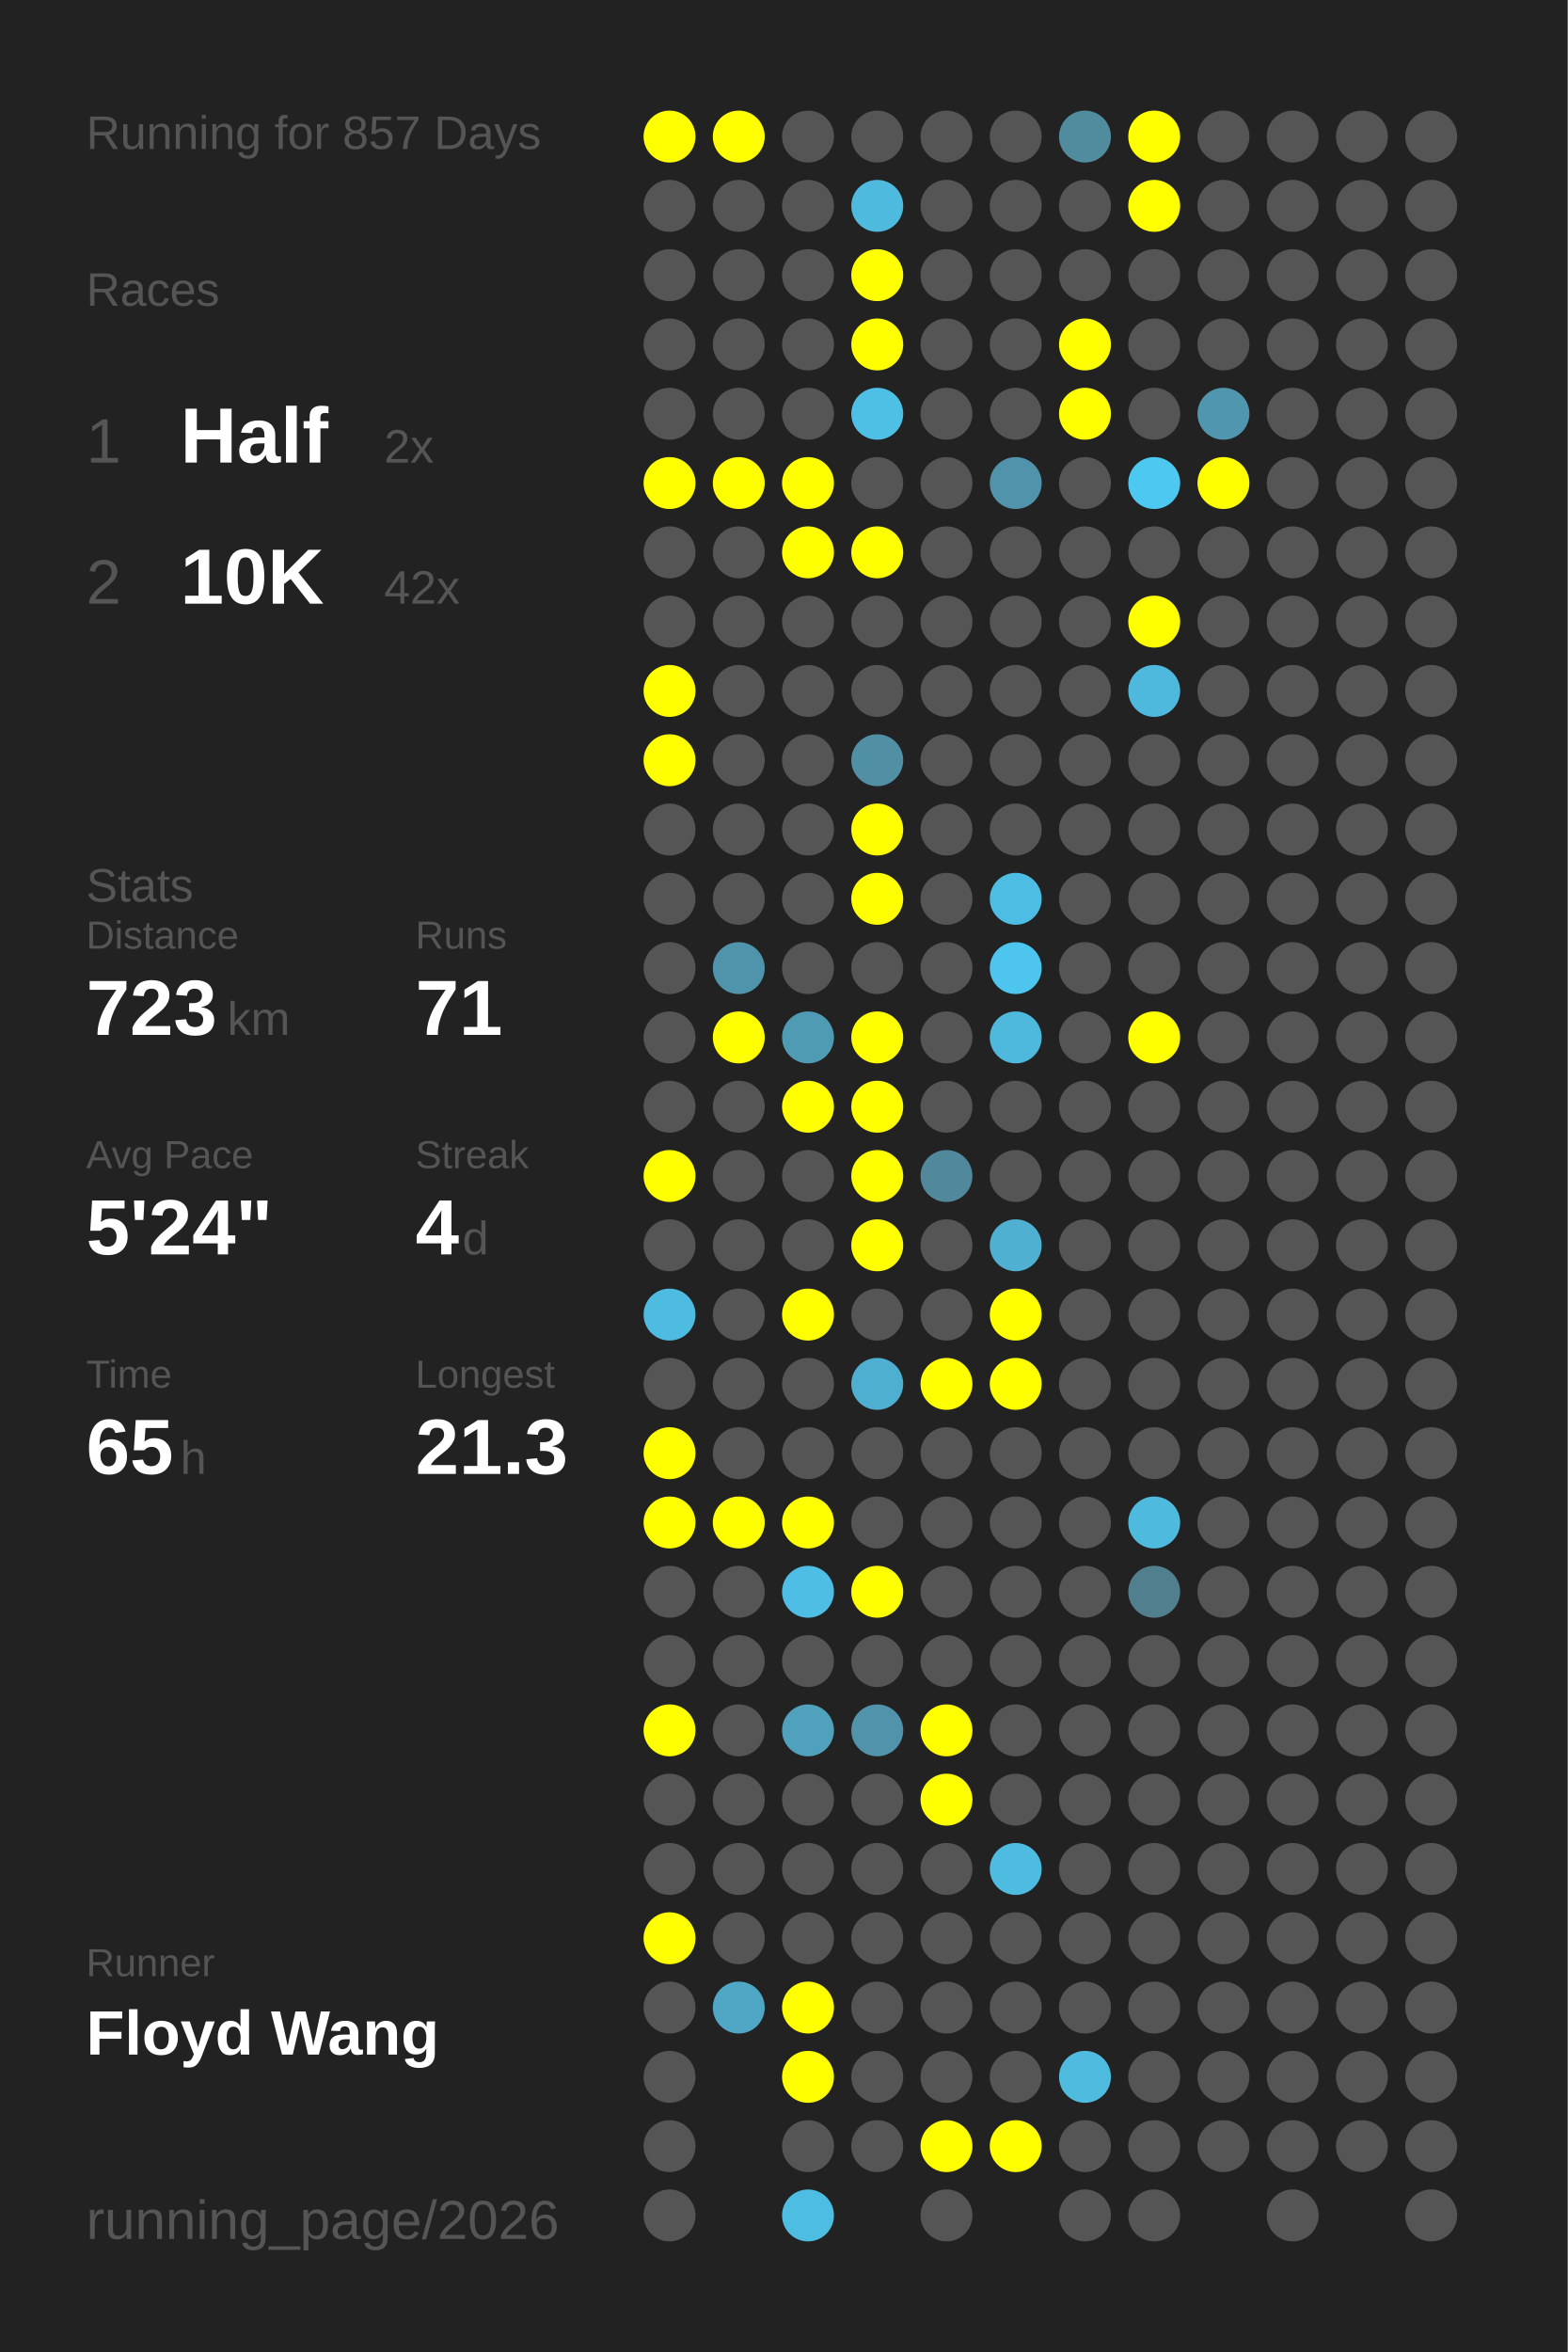
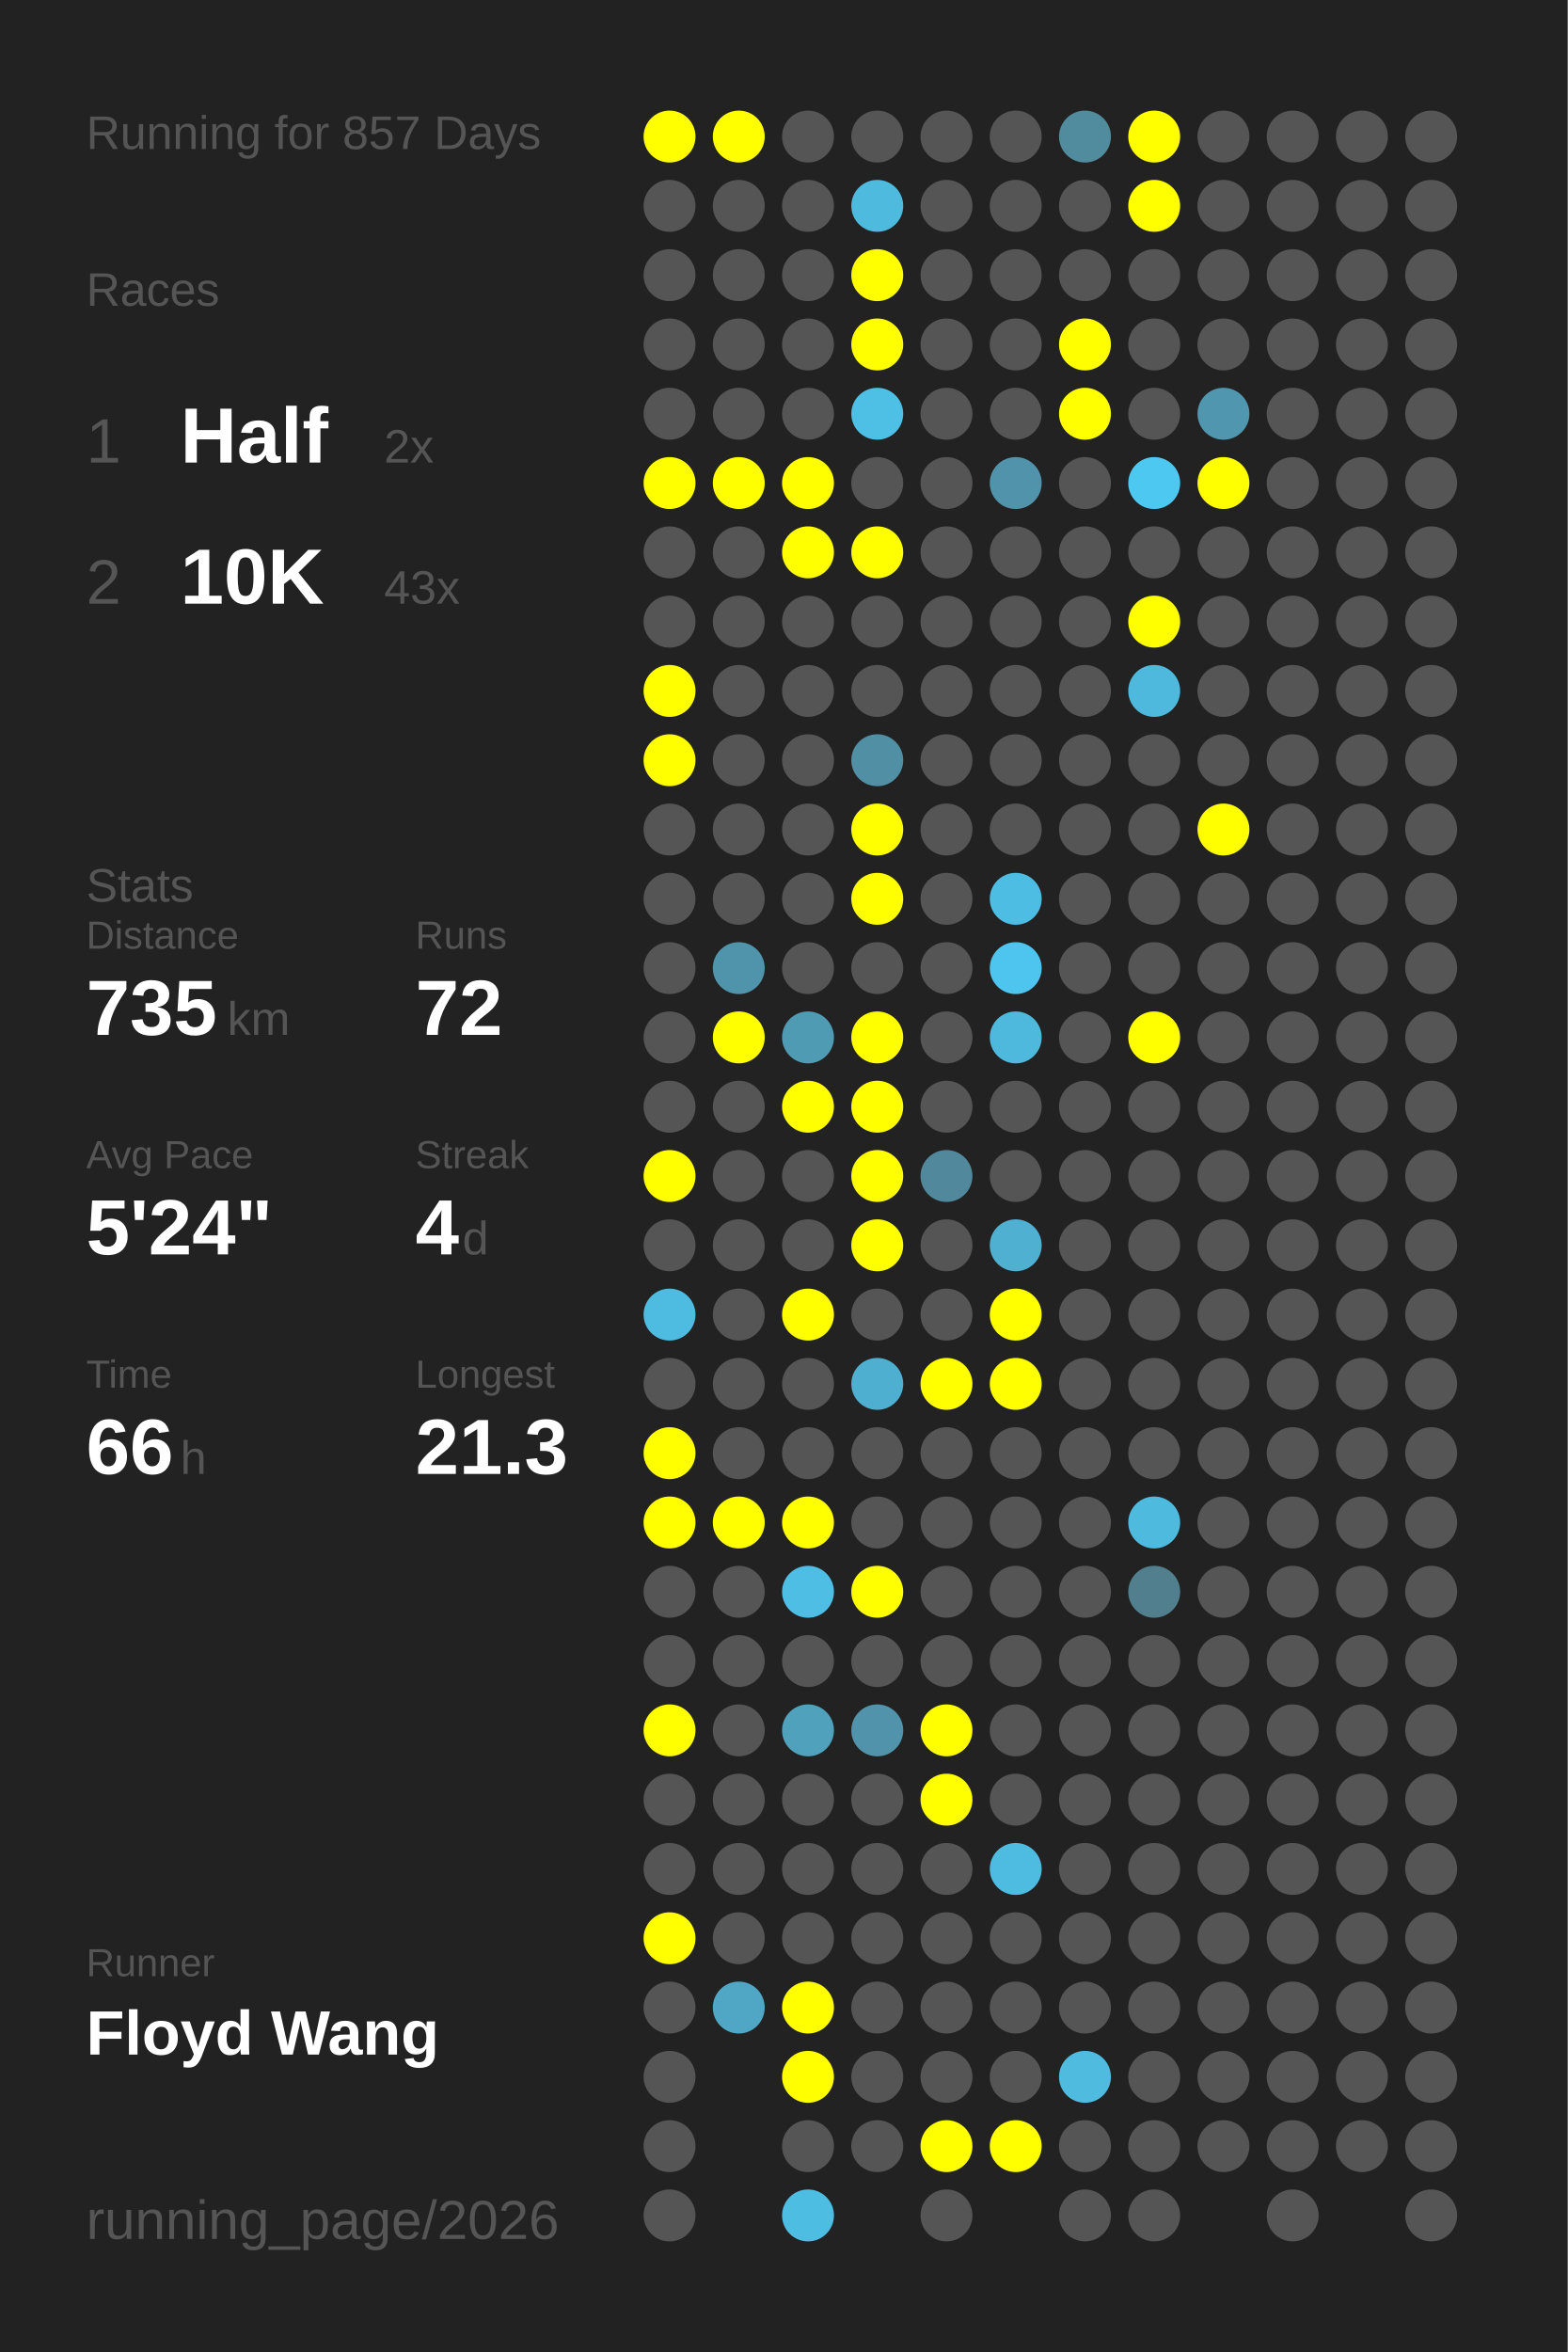
<svg xmlns="http://www.w3.org/2000/svg" baseProfile="full" height="300mm" version="1.1" viewBox="0,0,200,300" width="200mm">
  <defs />
  <rect fill="#222222" height="300" width="200" x="0" y="0" />
  <text fill="#555555" style="font-size:6px; font-family:Arial;" x="11" y="19">Running for 857 Days</text>
  <text fill="#555555" style="font-size:6px; font-family:Arial;" x="11" y="39">Races</text>
  <text fill="#555555" style="font-size:8px; font-family:Arial;" x="11" y="59">1</text>
  <text fill="#FFFFFF" style="font-size:10px; font-family:Arial; font-weight:bold;" x="23" y="59">Half</text>
  <text fill="#555555" style="font-size:6px; font-family:Arial;" x="49" y="59">2x</text>
  <text fill="#555555" style="font-size:8px; font-family:Arial;" x="11" y="77">2</text>
  <text fill="#FFFFFF" style="font-size:10px; font-family:Arial; font-weight:bold;" x="23" y="77">10K</text>
-   <text fill="#555555" style="font-size:6px; font-family:Arial;" x="49" y="77">42x</text>
+   <text fill="#555555" style="font-size:6px; font-family:Arial;" x="49" y="77">43x</text>
  <text fill="#555555" style="font-size:6px; font-family:Arial;" x="11" y="115">Stats</text>
  <text fill="#555555" style="font-size:5px; font-family:Arial;" x="11" y="121">Distance</text>
-   <text fill="#FFFFFF" style="font-size:10px; font-family:Arial; font-weight:bold;" x="11" y="132">723</text>
+   <text fill="#FFFFFF" style="font-size:10px; font-family:Arial; font-weight:bold;" x="11" y="132">735</text>
  <text fill="#555555" style="font-size:6px; font-family:Arial;" x="29" y="132">km</text>
  <text fill="#555555" style="font-size:5px; font-family:Arial;" x="53" y="121">Runs</text>
-   <text fill="#FFFFFF" style="font-size:10px; font-family:Arial; font-weight:bold;" x="53" y="132">71</text>
+   <text fill="#FFFFFF" style="font-size:10px; font-family:Arial; font-weight:bold;" x="53" y="132">72</text>
  <text fill="#555555" style="font-size:5px; font-family:Arial;" x="11" y="149">Avg Pace</text>
  <text fill="#FFFFFF" style="font-size:10px; font-family:Arial; font-weight:bold;" x="11" y="160">5'24"</text>
  <text fill="#555555" style="font-size:5px; font-family:Arial;" x="53" y="149">Streak</text>
  <text fill="#FFFFFF" style="font-size:10px; font-family:Arial; font-weight:bold;" x="53" y="160">4</text>
  <text fill="#555555" style="font-size:6px; font-family:Arial;" x="59" y="160">d</text>
  <text fill="#555555" style="font-size:5px; font-family:Arial;" x="11" y="177">Time</text>
-   <text fill="#FFFFFF" style="font-size:10px; font-family:Arial; font-weight:bold;" x="11" y="188">65</text>
+   <text fill="#FFFFFF" style="font-size:10px; font-family:Arial; font-weight:bold;" x="11" y="188">66</text>
  <text fill="#555555" style="font-size:6px; font-family:Arial;" x="23" y="188">h</text>
  <text fill="#555555" style="font-size:5px; font-family:Arial;" x="53" y="177">Longest</text>
  <text fill="#FFFFFF" style="font-size:10px; font-family:Arial; font-weight:bold;" x="53" y="188">21.3</text>
  <text fill="#555555" style="font-size:5px; font-family:Arial;" x="11" y="252.065">Runner</text>
  <text fill="#FFFFFF" style="font-size:8px; font-family:Arial; font-weight:bold;" x="11" y="262.065">Floyd Wang</text>
  <text fill="#555555" style="font-size:7px; font-family:Arial;" x="11" y="285.581">running_page/2026</text>
  <circle cx="85.417" cy="17.419" fill="#FFFF00" r="3.312" />
  <circle cx="85.417" cy="26.258" fill="#555555" r="3.312" />
  <circle cx="85.417" cy="35.097" fill="#555555" r="3.312" />
  <circle cx="85.417" cy="43.935" fill="#555555" r="3.312" />
  <circle cx="85.417" cy="52.774" fill="#555555" r="3.312" />
  <circle cx="85.417" cy="61.613" fill="#FFFF00" r="3.312" />
  <circle cx="85.417" cy="70.452" fill="#555555" r="3.312" />
  <circle cx="85.417" cy="79.29" fill="#555555" r="3.312" />
  <circle cx="85.417" cy="88.129" fill="#FFFF00" r="3.312" />
  <circle cx="85.417" cy="96.968" fill="#FFFF00" r="3.312" />
  <circle cx="85.417" cy="105.806" fill="#555555" r="3.312" />
  <circle cx="85.417" cy="114.645" fill="#555555" r="3.312" />
  <circle cx="85.417" cy="123.484" fill="#555555" r="3.312" />
  <circle cx="85.417" cy="132.323" fill="#555555" r="3.312" />
  <circle cx="85.417" cy="141.161" fill="#555555" r="3.312" />
  <circle cx="85.417" cy="150" fill="#FFFF00" r="3.312" />
  <circle cx="85.417" cy="158.839" fill="#555555" r="3.312" />
  <circle cx="85.417" cy="167.677" fill="#4ebbe0" r="3.312" />
  <circle cx="85.417" cy="176.516" fill="#555555" r="3.312" />
  <circle cx="85.417" cy="185.355" fill="#FFFF00" r="3.312" />
  <circle cx="85.417" cy="194.194" fill="#FFFF00" r="3.312" />
  <circle cx="85.417" cy="203.032" fill="#555555" r="3.312" />
  <circle cx="85.417" cy="211.871" fill="#555555" r="3.312" />
  <circle cx="85.417" cy="220.71" fill="#FFFF00" r="3.312" />
  <circle cx="85.417" cy="229.548" fill="#555555" r="3.312" />
  <circle cx="85.417" cy="238.387" fill="#555555" r="3.312" />
  <circle cx="85.417" cy="247.226" fill="#FFFF00" r="3.312" />
  <circle cx="85.417" cy="256.065" fill="#555555" r="3.312" />
  <circle cx="85.417" cy="264.903" fill="#555555" r="3.312" />
  <circle cx="85.417" cy="273.742" fill="#555555" r="3.312" />
  <circle cx="85.417" cy="282.581" fill="#555555" r="3.312" />
  <circle cx="94.25" cy="17.419" fill="#FFFF00" r="3.312" />
  <circle cx="94.25" cy="26.258" fill="#555555" r="3.312" />
  <circle cx="94.25" cy="35.097" fill="#555555" r="3.312" />
  <circle cx="94.25" cy="43.935" fill="#555555" r="3.312" />
  <circle cx="94.25" cy="52.774" fill="#555555" r="3.312" />
  <circle cx="94.25" cy="61.613" fill="#FFFF00" r="3.312" />
  <circle cx="94.25" cy="70.452" fill="#555555" r="3.312" />
  <circle cx="94.25" cy="79.29" fill="#555555" r="3.312" />
  <circle cx="94.25" cy="88.129" fill="#555555" r="3.312" />
  <circle cx="94.25" cy="96.968" fill="#555555" r="3.312" />
  <circle cx="94.25" cy="105.806" fill="#555555" r="3.312" />
  <circle cx="94.25" cy="114.645" fill="#555555" r="3.312" />
  <circle cx="94.25" cy="123.484" fill="#5094ab" r="3.312" />
  <circle cx="94.25" cy="132.323" fill="#FFFF00" r="3.312" />
  <circle cx="94.25" cy="141.161" fill="#555555" r="3.312" />
  <circle cx="94.25" cy="150" fill="#555555" r="3.312" />
  <circle cx="94.25" cy="158.839" fill="#555555" r="3.312" />
  <circle cx="94.25" cy="167.677" fill="#555555" r="3.312" />
  <circle cx="94.25" cy="176.516" fill="#555555" r="3.312" />
  <circle cx="94.25" cy="185.355" fill="#555555" r="3.312" />
  <circle cx="94.25" cy="194.194" fill="#FFFF00" r="3.312" />
  <circle cx="94.25" cy="203.032" fill="#555555" r="3.312" />
  <circle cx="94.25" cy="211.871" fill="#555555" r="3.312" />
  <circle cx="94.25" cy="220.71" fill="#555555" r="3.312" />
  <circle cx="94.25" cy="229.548" fill="#555555" r="3.312" />
  <circle cx="94.25" cy="238.387" fill="#555555" r="3.312" />
  <circle cx="94.25" cy="247.226" fill="#555555" r="3.312" />
  <circle cx="94.25" cy="256.065" fill="#4fa7c5" r="3.312" />
  <circle cx="103.083" cy="17.419" fill="#555555" r="3.312" />
  <circle cx="103.083" cy="26.258" fill="#555555" r="3.312" />
  <circle cx="103.083" cy="35.097" fill="#555555" r="3.312" />
  <circle cx="103.083" cy="43.935" fill="#555555" r="3.312" />
  <circle cx="103.083" cy="52.774" fill="#555555" r="3.312" />
  <circle cx="103.083" cy="61.613" fill="#FFFF00" r="3.312" />
  <circle cx="103.083" cy="70.452" fill="#FFFF00" r="3.312" />
  <circle cx="103.083" cy="79.29" fill="#555555" r="3.312" />
  <circle cx="103.083" cy="88.129" fill="#555555" r="3.312" />
  <circle cx="103.083" cy="96.968" fill="#555555" r="3.312" />
  <circle cx="103.083" cy="105.806" fill="#555555" r="3.312" />
  <circle cx="103.083" cy="114.645" fill="#555555" r="3.312" />
  <circle cx="103.083" cy="123.484" fill="#555555" r="3.312" />
  <circle cx="103.083" cy="132.323" fill="#509bb4" r="3.312" />
  <circle cx="103.083" cy="141.161" fill="#FFFF00" r="3.312" />
  <circle cx="103.083" cy="150" fill="#555555" r="3.312" />
  <circle cx="103.083" cy="158.839" fill="#555555" r="3.312" />
  <circle cx="103.083" cy="167.677" fill="#FFFF00" r="3.312" />
  <circle cx="103.083" cy="176.516" fill="#555555" r="3.312" />
  <circle cx="103.083" cy="185.355" fill="#555555" r="3.312" />
  <circle cx="103.083" cy="194.194" fill="#FFFF00" r="3.312" />
  <circle cx="103.083" cy="203.032" fill="#4ebee5" r="3.312" />
  <circle cx="103.083" cy="211.871" fill="#555555" r="3.312" />
  <circle cx="103.083" cy="220.71" fill="#50a1bc" r="3.312" />
  <circle cx="103.083" cy="229.548" fill="#555555" r="3.312" />
  <circle cx="103.083" cy="238.387" fill="#555555" r="3.312" />
  <circle cx="103.083" cy="247.226" fill="#555555" r="3.312" />
  <circle cx="103.083" cy="256.065" fill="#FFFF00" r="3.312" />
  <circle cx="103.083" cy="264.903" fill="#FFFF00" r="3.312" />
  <circle cx="103.083" cy="273.742" fill="#555555" r="3.312" />
  <circle cx="103.083" cy="282.581" fill="#4ebde2" r="3.312" />
  <circle cx="111.917" cy="17.419" fill="#555555" r="3.312" />
  <circle cx="111.917" cy="26.258" fill="#4ebade" r="3.312" />
  <circle cx="111.917" cy="35.097" fill="#FFFF00" r="3.312" />
  <circle cx="111.917" cy="43.935" fill="#FFFF00" r="3.312" />
  <circle cx="111.917" cy="52.774" fill="#4ebfe5" r="3.312" />
  <circle cx="111.917" cy="61.613" fill="#555555" r="3.312" />
  <circle cx="111.917" cy="70.452" fill="#FFFF00" r="3.312" />
  <circle cx="111.917" cy="79.29" fill="#555555" r="3.312" />
  <circle cx="111.917" cy="88.129" fill="#555555" r="3.312" />
  <circle cx="111.917" cy="96.968" fill="#518fa5" r="3.312" />
  <circle cx="111.917" cy="105.806" fill="#FFFF00" r="3.312" />
  <circle cx="111.917" cy="114.645" fill="#FFFF00" r="3.312" />
  <circle cx="111.917" cy="123.484" fill="#555555" r="3.312" />
  <circle cx="111.917" cy="132.323" fill="#FFFF00" r="3.312" />
  <circle cx="111.917" cy="141.161" fill="#FFFF00" r="3.312" />
  <circle cx="111.917" cy="150" fill="#FFFF00" r="3.312" />
  <circle cx="111.917" cy="158.839" fill="#FFFF00" r="3.312" />
  <circle cx="111.917" cy="167.677" fill="#555555" r="3.312" />
  <circle cx="111.917" cy="176.516" fill="#4fafd0" r="3.312" />
  <circle cx="111.917" cy="185.355" fill="#555555" r="3.312" />
  <circle cx="111.917" cy="194.194" fill="#555555" r="3.312" />
  <circle cx="111.917" cy="203.032" fill="#FFFF00" r="3.312" />
  <circle cx="111.917" cy="211.871" fill="#555555" r="3.312" />
  <circle cx="111.917" cy="220.71" fill="#5093aa" r="3.312" />
  <circle cx="111.917" cy="229.548" fill="#555555" r="3.312" />
  <circle cx="111.917" cy="238.387" fill="#555555" r="3.312" />
  <circle cx="111.917" cy="247.226" fill="#555555" r="3.312" />
  <circle cx="111.917" cy="256.065" fill="#555555" r="3.312" />
  <circle cx="111.917" cy="264.903" fill="#555555" r="3.312" />
  <circle cx="111.917" cy="273.742" fill="#555555" r="3.312" />
  <circle cx="120.75" cy="17.419" fill="#555555" r="3.312" />
  <circle cx="120.75" cy="26.258" fill="#555555" r="3.312" />
  <circle cx="120.75" cy="35.097" fill="#555555" r="3.312" />
  <circle cx="120.75" cy="43.935" fill="#555555" r="3.312" />
  <circle cx="120.75" cy="52.774" fill="#555555" r="3.312" />
  <circle cx="120.75" cy="61.613" fill="#555555" r="3.312" />
  <circle cx="120.75" cy="70.452" fill="#555555" r="3.312" />
  <circle cx="120.75" cy="79.29" fill="#555555" r="3.312" />
  <circle cx="120.75" cy="88.129" fill="#555555" r="3.312" />
  <circle cx="120.75" cy="96.968" fill="#555555" r="3.312" />
  <circle cx="120.75" cy="105.806" fill="#555555" r="3.312" />
  <circle cx="120.75" cy="114.645" fill="#555555" r="3.312" />
  <circle cx="120.75" cy="123.484" fill="#555555" r="3.312" />
  <circle cx="120.75" cy="132.323" fill="#555555" r="3.312" />
  <circle cx="120.75" cy="141.161" fill="#555555" r="3.312" />
  <circle cx="120.75" cy="150" fill="#51889b" r="3.312" />
  <circle cx="120.75" cy="158.839" fill="#555555" r="3.312" />
  <circle cx="120.75" cy="167.677" fill="#555555" r="3.312" />
  <circle cx="120.75" cy="176.516" fill="#FFFF00" r="3.312" />
  <circle cx="120.75" cy="185.355" fill="#555555" r="3.312" />
  <circle cx="120.75" cy="194.194" fill="#555555" r="3.312" />
  <circle cx="120.75" cy="203.032" fill="#555555" r="3.312" />
  <circle cx="120.75" cy="211.871" fill="#555555" r="3.312" />
  <circle cx="120.75" cy="220.71" fill="#FFFF00" r="3.312" />
  <circle cx="120.75" cy="229.548" fill="#FFFF00" r="3.312" />
  <circle cx="120.75" cy="238.387" fill="#555555" r="3.312" />
  <circle cx="120.75" cy="247.226" fill="#555555" r="3.312" />
  <circle cx="120.75" cy="256.065" fill="#555555" r="3.312" />
  <circle cx="120.75" cy="264.903" fill="#555555" r="3.312" />
  <circle cx="120.75" cy="273.742" fill="#FFFF00" r="3.312" />
  <circle cx="120.75" cy="282.581" fill="#555555" r="3.312" />
  <circle cx="129.583" cy="17.419" fill="#555555" r="3.312" />
  <circle cx="129.583" cy="26.258" fill="#555555" r="3.312" />
  <circle cx="129.583" cy="35.097" fill="#555555" r="3.312" />
  <circle cx="129.583" cy="43.935" fill="#555555" r="3.312" />
  <circle cx="129.583" cy="52.774" fill="#555555" r="3.312" />
  <circle cx="129.583" cy="61.613" fill="#5093aa" r="3.312" />
  <circle cx="129.583" cy="70.452" fill="#555555" r="3.312" />
  <circle cx="129.583" cy="79.29" fill="#555555" r="3.312" />
  <circle cx="129.583" cy="88.129" fill="#555555" r="3.312" />
  <circle cx="129.583" cy="96.968" fill="#555555" r="3.312" />
  <circle cx="129.583" cy="105.806" fill="#555555" r="3.312" />
  <circle cx="129.583" cy="114.645" fill="#4ebde3" r="3.312" />
  <circle cx="129.583" cy="123.484" fill="#4dc5ee" r="3.312" />
  <circle cx="129.583" cy="132.323" fill="#4eb9dd" r="3.312" />
  <circle cx="129.583" cy="141.161" fill="#555555" r="3.312" />
  <circle cx="129.583" cy="150" fill="#555555" r="3.312" />
  <circle cx="129.583" cy="158.839" fill="#4fb0d1" r="3.312" />
  <circle cx="129.583" cy="167.677" fill="#FFFF00" r="3.312" />
  <circle cx="129.583" cy="176.516" fill="#FFFF00" r="3.312" />
  <circle cx="129.583" cy="185.355" fill="#555555" r="3.312" />
  <circle cx="129.583" cy="194.194" fill="#555555" r="3.312" />
  <circle cx="129.583" cy="203.032" fill="#555555" r="3.312" />
  <circle cx="129.583" cy="211.871" fill="#555555" r="3.312" />
  <circle cx="129.583" cy="220.71" fill="#555555" r="3.312" />
  <circle cx="129.583" cy="229.548" fill="#555555" r="3.312" />
  <circle cx="129.583" cy="238.387" fill="#4ebbe0" r="3.312" />
  <circle cx="129.583" cy="247.226" fill="#555555" r="3.312" />
  <circle cx="129.583" cy="256.065" fill="#555555" r="3.312" />
  <circle cx="129.583" cy="264.903" fill="#555555" r="3.312" />
  <circle cx="129.583" cy="273.742" fill="#FFFF00" r="3.312" />
  <circle cx="138.417" cy="17.419" fill="#518b9e" r="3.312" />
  <circle cx="138.417" cy="26.258" fill="#555555" r="3.312" />
  <circle cx="138.417" cy="35.097" fill="#555555" r="3.312" />
  <circle cx="138.417" cy="43.935" fill="#FFFF00" r="3.312" />
  <circle cx="138.417" cy="52.774" fill="#FFFF00" r="3.312" />
  <circle cx="138.417" cy="61.613" fill="#555555" r="3.312" />
  <circle cx="138.417" cy="70.452" fill="#555555" r="3.312" />
  <circle cx="138.417" cy="79.29" fill="#555555" r="3.312" />
  <circle cx="138.417" cy="88.129" fill="#555555" r="3.312" />
  <circle cx="138.417" cy="96.968" fill="#555555" r="3.312" />
  <circle cx="138.417" cy="105.806" fill="#555555" r="3.312" />
  <circle cx="138.417" cy="114.645" fill="#555555" r="3.312" />
  <circle cx="138.417" cy="123.484" fill="#555555" r="3.312" />
  <circle cx="138.417" cy="132.323" fill="#555555" r="3.312" />
  <circle cx="138.417" cy="141.161" fill="#555555" r="3.312" />
  <circle cx="138.417" cy="150" fill="#555555" r="3.312" />
  <circle cx="138.417" cy="158.839" fill="#555555" r="3.312" />
  <circle cx="138.417" cy="167.677" fill="#555555" r="3.312" />
  <circle cx="138.417" cy="176.516" fill="#555555" r="3.312" />
  <circle cx="138.417" cy="185.355" fill="#555555" r="3.312" />
  <circle cx="138.417" cy="194.194" fill="#555555" r="3.312" />
  <circle cx="138.417" cy="203.032" fill="#555555" r="3.312" />
  <circle cx="138.417" cy="211.871" fill="#555555" r="3.312" />
  <circle cx="138.417" cy="220.71" fill="#555555" r="3.312" />
  <circle cx="138.417" cy="229.548" fill="#555555" r="3.312" />
  <circle cx="138.417" cy="238.387" fill="#555555" r="3.312" />
  <circle cx="138.417" cy="247.226" fill="#555555" r="3.312" />
  <circle cx="138.417" cy="256.065" fill="#555555" r="3.312" />
  <circle cx="138.417" cy="264.903" fill="#4ebbdf" r="3.312" />
  <circle cx="138.417" cy="273.742" fill="#555555" r="3.312" />
  <circle cx="138.417" cy="282.581" fill="#555555" r="3.312" />
  <circle cx="147.25" cy="17.419" fill="#FFFF00" r="3.312" />
  <circle cx="147.25" cy="26.258" fill="#FFFF00" r="3.312" />
  <circle cx="147.25" cy="35.097" fill="#555555" r="3.312" />
  <circle cx="147.25" cy="43.935" fill="#555555" r="3.312" />
  <circle cx="147.25" cy="52.774" fill="#555555" r="3.312" />
  <circle cx="147.25" cy="61.613" fill="#4dc8f1" r="3.312" />
  <circle cx="147.25" cy="70.452" fill="#555555" r="3.312" />
  <circle cx="147.25" cy="79.29" fill="#FFFF00" r="3.312" />
  <circle cx="147.25" cy="88.129" fill="#4eb9dd" r="3.312" />
  <circle cx="147.25" cy="96.968" fill="#555555" r="3.312" />
  <circle cx="147.25" cy="105.806" fill="#555555" r="3.312" />
  <circle cx="147.25" cy="114.645" fill="#555555" r="3.312" />
  <circle cx="147.25" cy="123.484" fill="#555555" r="3.312" />
  <circle cx="147.25" cy="132.323" fill="#FFFF00" r="3.312" />
  <circle cx="147.25" cy="141.161" fill="#555555" r="3.312" />
  <circle cx="147.25" cy="150" fill="#555555" r="3.312" />
  <circle cx="147.25" cy="158.839" fill="#555555" r="3.312" />
  <circle cx="147.25" cy="167.677" fill="#555555" r="3.312" />
  <circle cx="147.25" cy="176.516" fill="#555555" r="3.312" />
  <circle cx="147.25" cy="185.355" fill="#555555" r="3.312" />
  <circle cx="147.25" cy="194.194" fill="#4ebade" r="3.312" />
  <circle cx="147.25" cy="203.032" fill="#527f8e" r="3.312" />
  <circle cx="147.25" cy="211.871" fill="#555555" r="3.312" />
  <circle cx="147.25" cy="220.71" fill="#555555" r="3.312" />
  <circle cx="147.25" cy="229.548" fill="#555555" r="3.312" />
  <circle cx="147.25" cy="238.387" fill="#555555" r="3.312" />
  <circle cx="147.25" cy="247.226" fill="#555555" r="3.312" />
  <circle cx="147.25" cy="256.065" fill="#555555" r="3.312" />
  <circle cx="147.25" cy="264.903" fill="#555555" r="3.312" />
  <circle cx="147.25" cy="273.742" fill="#555555" r="3.312" />
  <circle cx="147.25" cy="282.581" fill="#555555" r="3.312" />
  <circle cx="156.083" cy="17.419" fill="#555555" r="3.312" />
  <circle cx="156.083" cy="26.258" fill="#555555" r="3.312" />
  <circle cx="156.083" cy="35.097" fill="#555555" r="3.312" />
  <circle cx="156.083" cy="43.935" fill="#555555" r="3.312" />
  <circle cx="156.083" cy="52.774" fill="#5096ae" r="3.312" />
  <circle cx="156.083" cy="61.613" fill="#FFFF00" r="3.312" />
  <circle cx="156.083" cy="70.452" fill="#555555" r="3.312" />
  <circle cx="156.083" cy="79.29" fill="#555555" r="3.312" />
  <circle cx="156.083" cy="88.129" fill="#555555" r="3.312" />
  <circle cx="156.083" cy="96.968" fill="#555555" r="3.312" />
-   <circle cx="156.083" cy="105.806" fill="#555555" r="3.312" />
+   <circle cx="156.083" cy="105.806" fill="#FFFF00" r="3.312" />
  <circle cx="156.083" cy="114.645" fill="#555555" r="3.312" />
  <circle cx="156.083" cy="123.484" fill="#555555" r="3.312" />
  <circle cx="156.083" cy="132.323" fill="#555555" r="3.312" />
  <circle cx="156.083" cy="141.161" fill="#555555" r="3.312" />
  <circle cx="156.083" cy="150" fill="#555555" r="3.312" />
  <circle cx="156.083" cy="158.839" fill="#555555" r="3.312" />
  <circle cx="156.083" cy="167.677" fill="#555555" r="3.312" />
  <circle cx="156.083" cy="176.516" fill="#555555" r="3.312" />
  <circle cx="156.083" cy="185.355" fill="#555555" r="3.312" />
  <circle cx="156.083" cy="194.194" fill="#555555" r="3.312" />
  <circle cx="156.083" cy="203.032" fill="#555555" r="3.312" />
  <circle cx="156.083" cy="211.871" fill="#555555" r="3.312" />
  <circle cx="156.083" cy="220.71" fill="#555555" r="3.312" />
  <circle cx="156.083" cy="229.548" fill="#555555" r="3.312" />
  <circle cx="156.083" cy="238.387" fill="#555555" r="3.312" />
  <circle cx="156.083" cy="247.226" fill="#555555" r="3.312" />
  <circle cx="156.083" cy="256.065" fill="#555555" r="3.312" />
  <circle cx="156.083" cy="264.903" fill="#555555" r="3.312" />
  <circle cx="156.083" cy="273.742" fill="#555555" r="3.312" />
  <circle cx="164.917" cy="17.419" fill="#555555" r="3.312" />
  <circle cx="164.917" cy="26.258" fill="#555555" r="3.312" />
  <circle cx="164.917" cy="35.097" fill="#555555" r="3.312" />
  <circle cx="164.917" cy="43.935" fill="#555555" r="3.312" />
  <circle cx="164.917" cy="52.774" fill="#555555" r="3.312" />
  <circle cx="164.917" cy="61.613" fill="#555555" r="3.312" />
  <circle cx="164.917" cy="70.452" fill="#555555" r="3.312" />
  <circle cx="164.917" cy="79.29" fill="#555555" r="3.312" />
  <circle cx="164.917" cy="88.129" fill="#555555" r="3.312" />
  <circle cx="164.917" cy="96.968" fill="#555555" r="3.312" />
  <circle cx="164.917" cy="105.806" fill="#555555" r="3.312" />
  <circle cx="164.917" cy="114.645" fill="#555555" r="3.312" />
  <circle cx="164.917" cy="123.484" fill="#555555" r="3.312" />
  <circle cx="164.917" cy="132.323" fill="#555555" r="3.312" />
  <circle cx="164.917" cy="141.161" fill="#555555" r="3.312" />
  <circle cx="164.917" cy="150" fill="#555555" r="3.312" />
  <circle cx="164.917" cy="158.839" fill="#555555" r="3.312" />
  <circle cx="164.917" cy="167.677" fill="#555555" r="3.312" />
  <circle cx="164.917" cy="176.516" fill="#555555" r="3.312" />
  <circle cx="164.917" cy="185.355" fill="#555555" r="3.312" />
  <circle cx="164.917" cy="194.194" fill="#555555" r="3.312" />
  <circle cx="164.917" cy="203.032" fill="#555555" r="3.312" />
  <circle cx="164.917" cy="211.871" fill="#555555" r="3.312" />
  <circle cx="164.917" cy="220.71" fill="#555555" r="3.312" />
  <circle cx="164.917" cy="229.548" fill="#555555" r="3.312" />
  <circle cx="164.917" cy="238.387" fill="#555555" r="3.312" />
  <circle cx="164.917" cy="247.226" fill="#555555" r="3.312" />
  <circle cx="164.917" cy="256.065" fill="#555555" r="3.312" />
  <circle cx="164.917" cy="264.903" fill="#555555" r="3.312" />
  <circle cx="164.917" cy="273.742" fill="#555555" r="3.312" />
  <circle cx="164.917" cy="282.581" fill="#555555" r="3.312" />
  <circle cx="173.75" cy="17.419" fill="#555555" r="3.312" />
  <circle cx="173.75" cy="26.258" fill="#555555" r="3.312" />
  <circle cx="173.75" cy="35.097" fill="#555555" r="3.312" />
  <circle cx="173.75" cy="43.935" fill="#555555" r="3.312" />
  <circle cx="173.75" cy="52.774" fill="#555555" r="3.312" />
  <circle cx="173.75" cy="61.613" fill="#555555" r="3.312" />
  <circle cx="173.75" cy="70.452" fill="#555555" r="3.312" />
  <circle cx="173.75" cy="79.29" fill="#555555" r="3.312" />
  <circle cx="173.75" cy="88.129" fill="#555555" r="3.312" />
  <circle cx="173.75" cy="96.968" fill="#555555" r="3.312" />
  <circle cx="173.75" cy="105.806" fill="#555555" r="3.312" />
  <circle cx="173.75" cy="114.645" fill="#555555" r="3.312" />
  <circle cx="173.75" cy="123.484" fill="#555555" r="3.312" />
  <circle cx="173.75" cy="132.323" fill="#555555" r="3.312" />
  <circle cx="173.75" cy="141.161" fill="#555555" r="3.312" />
  <circle cx="173.75" cy="150" fill="#555555" r="3.312" />
  <circle cx="173.75" cy="158.839" fill="#555555" r="3.312" />
  <circle cx="173.75" cy="167.677" fill="#555555" r="3.312" />
  <circle cx="173.75" cy="176.516" fill="#555555" r="3.312" />
  <circle cx="173.75" cy="185.355" fill="#555555" r="3.312" />
  <circle cx="173.75" cy="194.194" fill="#555555" r="3.312" />
  <circle cx="173.75" cy="203.032" fill="#555555" r="3.312" />
  <circle cx="173.75" cy="211.871" fill="#555555" r="3.312" />
  <circle cx="173.75" cy="220.71" fill="#555555" r="3.312" />
  <circle cx="173.75" cy="229.548" fill="#555555" r="3.312" />
  <circle cx="173.75" cy="238.387" fill="#555555" r="3.312" />
  <circle cx="173.75" cy="247.226" fill="#555555" r="3.312" />
  <circle cx="173.75" cy="256.065" fill="#555555" r="3.312" />
  <circle cx="173.75" cy="264.903" fill="#555555" r="3.312" />
  <circle cx="173.75" cy="273.742" fill="#555555" r="3.312" />
  <circle cx="182.583" cy="17.419" fill="#555555" r="3.312" />
  <circle cx="182.583" cy="26.258" fill="#555555" r="3.312" />
  <circle cx="182.583" cy="35.097" fill="#555555" r="3.312" />
  <circle cx="182.583" cy="43.935" fill="#555555" r="3.312" />
  <circle cx="182.583" cy="52.774" fill="#555555" r="3.312" />
  <circle cx="182.583" cy="61.613" fill="#555555" r="3.312" />
  <circle cx="182.583" cy="70.452" fill="#555555" r="3.312" />
  <circle cx="182.583" cy="79.29" fill="#555555" r="3.312" />
  <circle cx="182.583" cy="88.129" fill="#555555" r="3.312" />
  <circle cx="182.583" cy="96.968" fill="#555555" r="3.312" />
  <circle cx="182.583" cy="105.806" fill="#555555" r="3.312" />
  <circle cx="182.583" cy="114.645" fill="#555555" r="3.312" />
  <circle cx="182.583" cy="123.484" fill="#555555" r="3.312" />
  <circle cx="182.583" cy="132.323" fill="#555555" r="3.312" />
  <circle cx="182.583" cy="141.161" fill="#555555" r="3.312" />
  <circle cx="182.583" cy="150" fill="#555555" r="3.312" />
  <circle cx="182.583" cy="158.839" fill="#555555" r="3.312" />
  <circle cx="182.583" cy="167.677" fill="#555555" r="3.312" />
  <circle cx="182.583" cy="176.516" fill="#555555" r="3.312" />
  <circle cx="182.583" cy="185.355" fill="#555555" r="3.312" />
  <circle cx="182.583" cy="194.194" fill="#555555" r="3.312" />
  <circle cx="182.583" cy="203.032" fill="#555555" r="3.312" />
  <circle cx="182.583" cy="211.871" fill="#555555" r="3.312" />
  <circle cx="182.583" cy="220.71" fill="#555555" r="3.312" />
  <circle cx="182.583" cy="229.548" fill="#555555" r="3.312" />
  <circle cx="182.583" cy="238.387" fill="#555555" r="3.312" />
  <circle cx="182.583" cy="247.226" fill="#555555" r="3.312" />
  <circle cx="182.583" cy="256.065" fill="#555555" r="3.312" />
  <circle cx="182.583" cy="264.903" fill="#555555" r="3.312" />
  <circle cx="182.583" cy="273.742" fill="#555555" r="3.312" />
  <circle cx="182.583" cy="282.581" fill="#555555" r="3.312" />
</svg>
